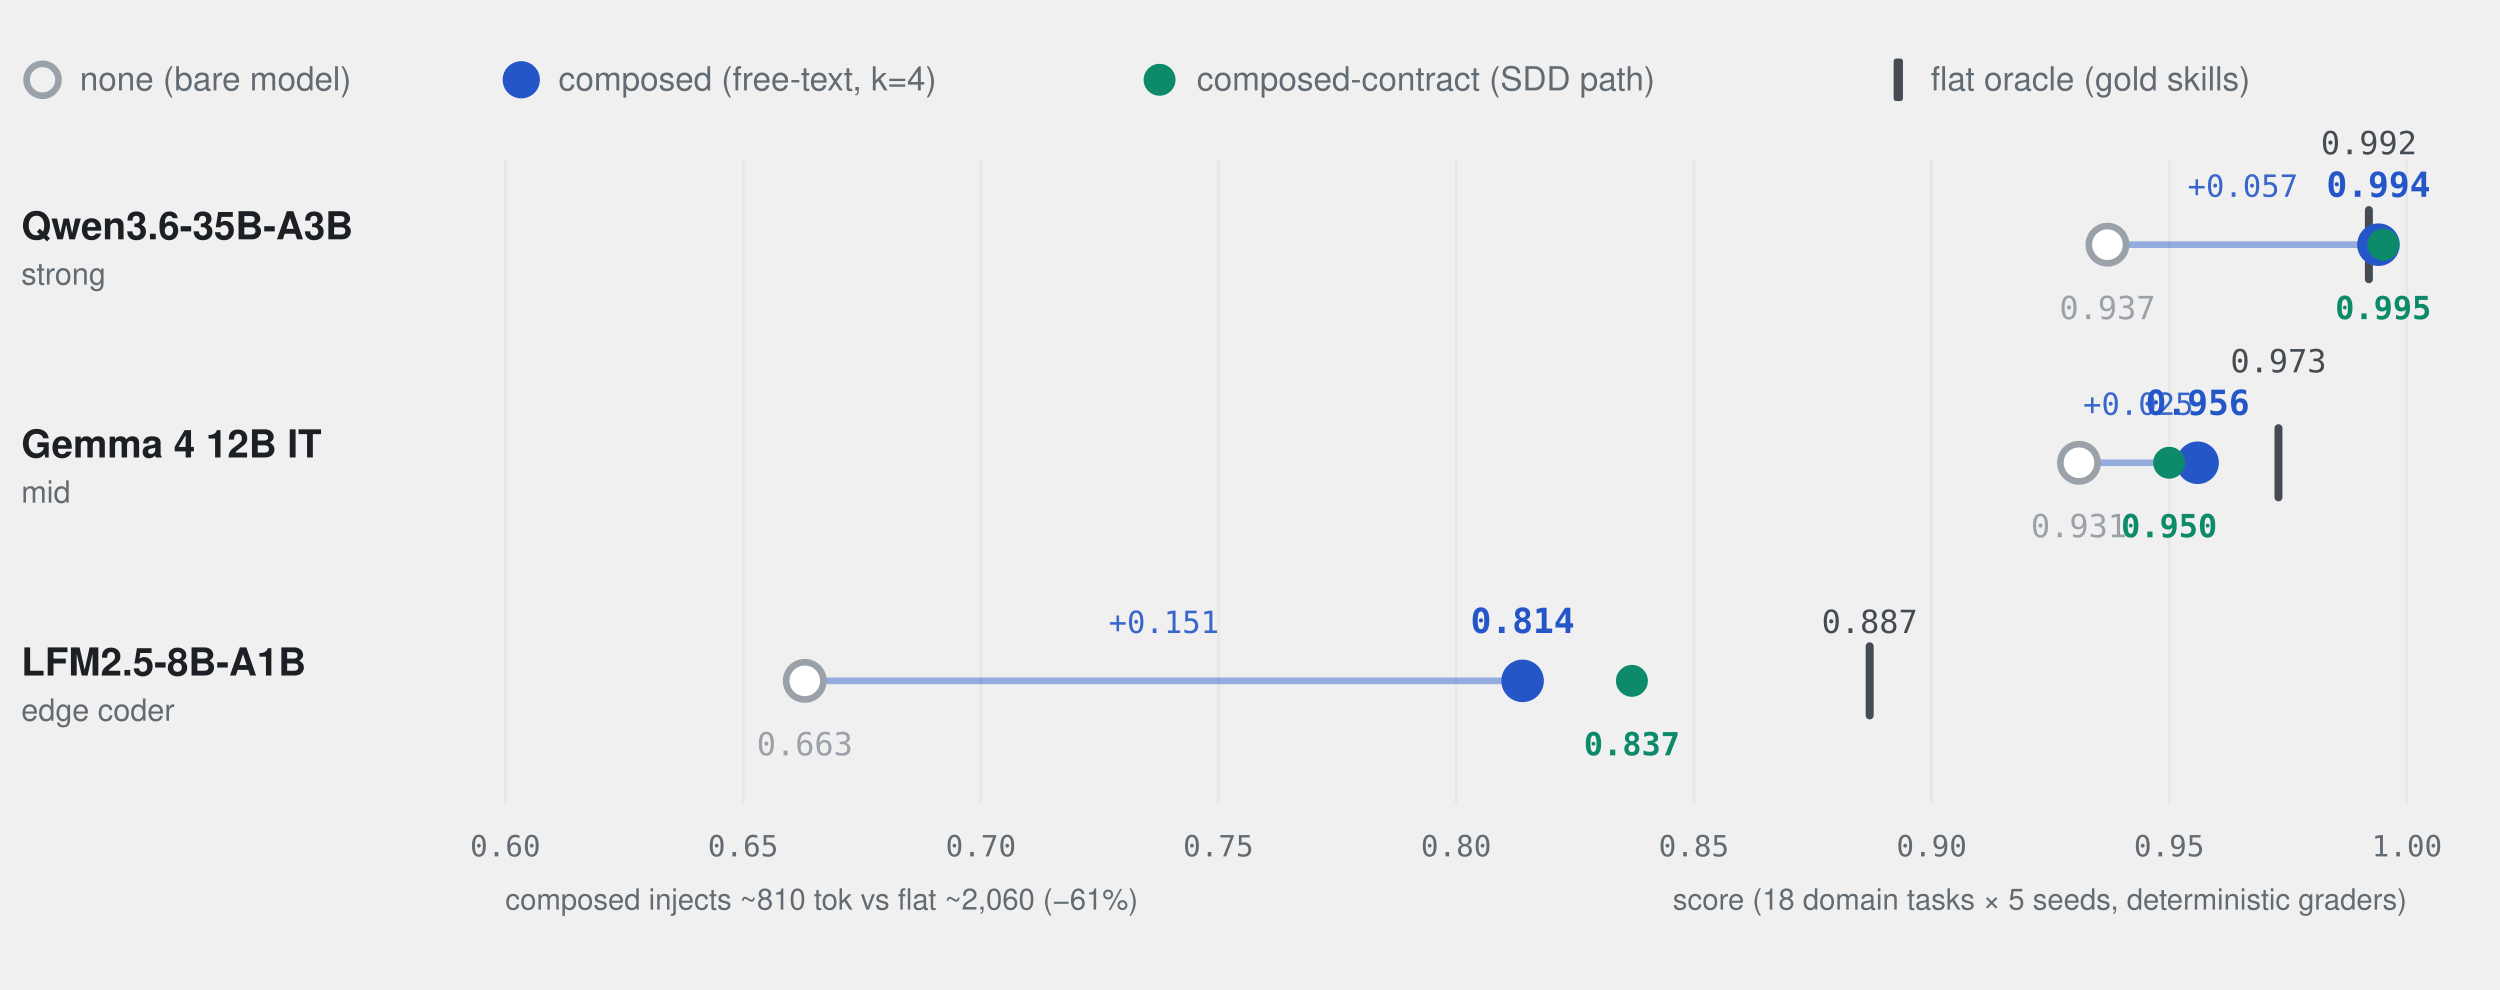
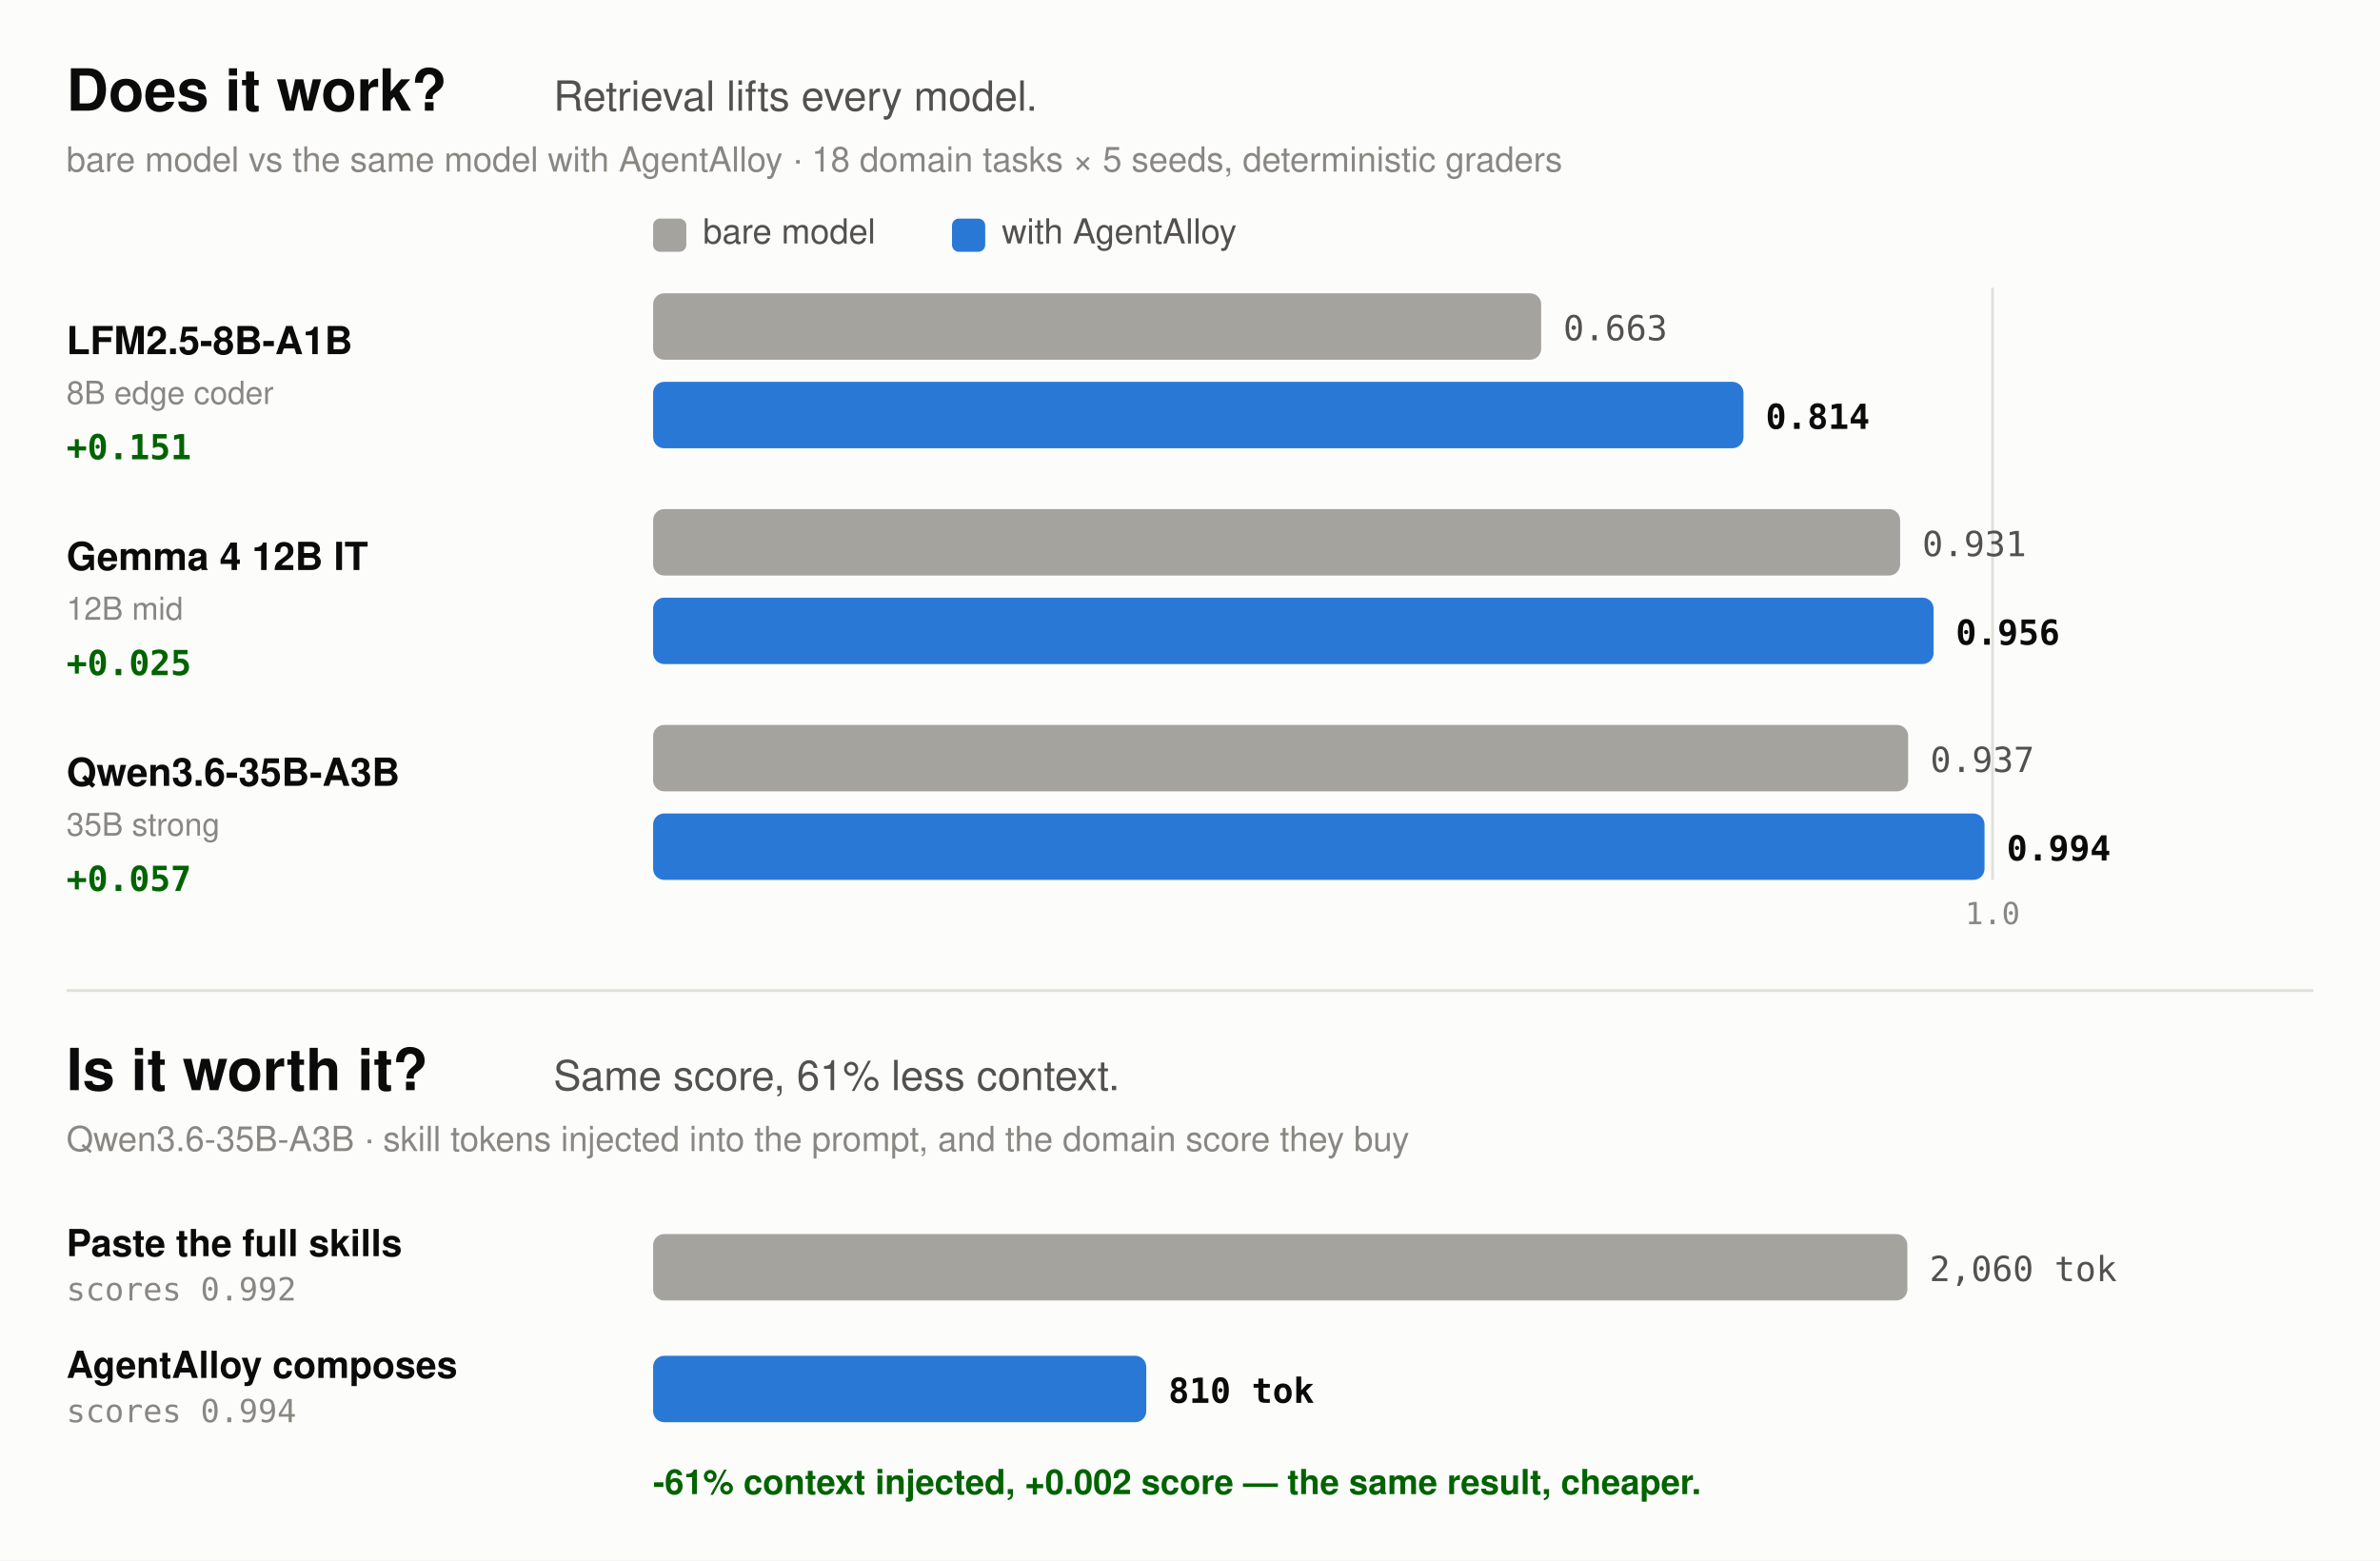
- <svg xmlns="http://www.w3.org/2000/svg" viewBox="0 0 940 372" width="940" height="372" role="img" aria-label="Benchmark scores: composed retrieval vs bare model and flat oracle across three models">
-   <circle cx="16" cy="30" r="6" fill="none" stroke="#9aa1a8" stroke-width="2.5" />
-   <text x="30.0" y="34.0" font-family="-apple-system,'Segoe UI',Helvetica,Arial,sans-serif" font-size="12.5" fill="#626a72" text-anchor="start" font-weight="400" opacity="1.0">none (bare model)</text>
-   <circle cx="196" cy="30" r="7" fill="#2456c8" />
-   <text x="210.0" y="34.0" font-family="-apple-system,'Segoe UI',Helvetica,Arial,sans-serif" font-size="12.5" fill="#626a72" text-anchor="start" font-weight="400" opacity="1.0">composed (free-text, k=4)</text>
-   <circle cx="436" cy="30" r="6" fill="#0d8a6a" />
-   <text x="450.0" y="34.0" font-family="-apple-system,'Segoe UI',Helvetica,Arial,sans-serif" font-size="12.5" fill="#626a72" text-anchor="start" font-weight="400" opacity="1.0">composed-contract (SDD path)</text>
-   <rect x="712" y="22" width="3.5" height="16" rx="1" fill="#454b52" />
-   <text x="726.0" y="34.0" font-family="-apple-system,'Segoe UI',Helvetica,Arial,sans-serif" font-size="12.5" fill="#626a72" text-anchor="start" font-weight="400" opacity="1.0">flat oracle (gold skills)</text>
-   <line x1="190.0" y1="60" x2="190.0" y2="302" stroke="#e6e8e4" stroke-width="1" />
-   <text x="190.0" y="322.0" font-family="ui-monospace,'SF Mono',Menlo,Consolas,monospace" font-size="11" fill="#626a72" text-anchor="middle" font-weight="400" opacity="1.0">0.60</text>
-   <line x1="279.4" y1="60" x2="279.4" y2="302" stroke="#e6e8e4" stroke-width="1" />
-   <text x="279.4" y="322.0" font-family="ui-monospace,'SF Mono',Menlo,Consolas,monospace" font-size="11" fill="#626a72" text-anchor="middle" font-weight="400" opacity="1.0">0.65</text>
-   <line x1="368.8" y1="60" x2="368.8" y2="302" stroke="#e6e8e4" stroke-width="1" />
-   <text x="368.8" y="322.0" font-family="ui-monospace,'SF Mono',Menlo,Consolas,monospace" font-size="11" fill="#626a72" text-anchor="middle" font-weight="400" opacity="1.0">0.70</text>
-   <line x1="458.1" y1="60" x2="458.1" y2="302" stroke="#e6e8e4" stroke-width="1" />
-   <text x="458.1" y="322.0" font-family="ui-monospace,'SF Mono',Menlo,Consolas,monospace" font-size="11" fill="#626a72" text-anchor="middle" font-weight="400" opacity="1.0">0.75</text>
-   <line x1="547.5" y1="60" x2="547.5" y2="302" stroke="#e6e8e4" stroke-width="1" />
-   <text x="547.5" y="322.0" font-family="ui-monospace,'SF Mono',Menlo,Consolas,monospace" font-size="11" fill="#626a72" text-anchor="middle" font-weight="400" opacity="1.0">0.80</text>
-   <line x1="636.9" y1="60" x2="636.9" y2="302" stroke="#e6e8e4" stroke-width="1" />
-   <text x="636.9" y="322.0" font-family="ui-monospace,'SF Mono',Menlo,Consolas,monospace" font-size="11" fill="#626a72" text-anchor="middle" font-weight="400" opacity="1.0">0.85</text>
-   <line x1="726.3" y1="60" x2="726.3" y2="302" stroke="#e6e8e4" stroke-width="1" />
-   <text x="726.3" y="322.0" font-family="ui-monospace,'SF Mono',Menlo,Consolas,monospace" font-size="11" fill="#626a72" text-anchor="middle" font-weight="400" opacity="1.0">0.90</text>
-   <line x1="815.6" y1="60" x2="815.6" y2="302" stroke="#e6e8e4" stroke-width="1" />
-   <text x="815.6" y="322.0" font-family="ui-monospace,'SF Mono',Menlo,Consolas,monospace" font-size="11" fill="#626a72" text-anchor="middle" font-weight="400" opacity="1.0">0.95</text>
-   <line x1="905.0" y1="60" x2="905.0" y2="302" stroke="#e6e8e4" stroke-width="1" />
-   <text x="905.0" y="322.0" font-family="ui-monospace,'SF Mono',Menlo,Consolas,monospace" font-size="11" fill="#626a72" text-anchor="middle" font-weight="400" opacity="1.0">1.00</text>
-   <text x="905.0" y="342.0" font-family="-apple-system,'Segoe UI',Helvetica,Arial,sans-serif" font-size="11" fill="#626a72" text-anchor="end" font-weight="400" opacity="1.0">score (18 domain tasks × 5 seeds, deterministic graders)</text>
-   <text x="190.0" y="342.0" font-family="-apple-system,'Segoe UI',Helvetica,Arial,sans-serif" font-size="11" fill="#626a72" text-anchor="start" font-weight="400" opacity="1.0">composed injects ~810 tok vs flat ~2,060 (−61%)</text>
-   <text x="8.0" y="90.0" font-family="-apple-system,'Segoe UI',Helvetica,Arial,sans-serif" font-size="14.5" fill="#1c2024" text-anchor="start" font-weight="650" opacity="1.0">Qwen3.6-35B-A3B</text>
-   <text x="8.0" y="107.0" font-family="-apple-system,'Segoe UI',Helvetica,Arial,sans-serif" font-size="11.5" fill="#626a72" text-anchor="start" font-weight="400" opacity="1.0">strong</text>
-   <line x1="792.4" y1="92" x2="894.3" y2="92" stroke="#2456c8" stroke-width="2.5" opacity="0.45" />
-   <line x1="890.7" y1="79" x2="890.7" y2="105" stroke="#454b52" stroke-width="3" stroke-linecap="round" />
-   <circle cx="792.4" cy="92" r="7" fill="#ffffff" stroke="#9aa1a8" stroke-width="2.5" />
-   <circle cx="894.3" cy="92" r="8" fill="#2456c8" />
-   <circle cx="896.1" cy="92" r="6" fill="#0d8a6a" />
-   <text x="792.4" y="120.0" font-family="ui-monospace,'SF Mono',Menlo,Consolas,monospace" font-size="12" fill="#9aa1a8" text-anchor="middle" font-weight="400" opacity="1.0">0.937</text>
-   <text x="894.3" y="74.0" font-family="ui-monospace,'SF Mono',Menlo,Consolas,monospace" font-size="13" fill="#2456c8" text-anchor="middle" font-weight="700" opacity="1.0">0.994</text>
-   <text x="896.1" y="120.0" font-family="ui-monospace,'SF Mono',Menlo,Consolas,monospace" font-size="12" fill="#0d8a6a" text-anchor="middle" font-weight="600" opacity="1.0">0.995</text>
-   <text x="890.7" y="58.0" font-family="ui-monospace,'SF Mono',Menlo,Consolas,monospace" font-size="12" fill="#454b52" text-anchor="middle" font-weight="400" opacity="1.0">0.992</text>
-   <text x="843.3" y="74.0" font-family="ui-monospace,'SF Mono',Menlo,Consolas,monospace" font-size="11.5" fill="#2456c8" text-anchor="middle" font-weight="400" opacity="0.9">+0.057</text>
-   <text x="8.0" y="172.0" font-family="-apple-system,'Segoe UI',Helvetica,Arial,sans-serif" font-size="14.5" fill="#1c2024" text-anchor="start" font-weight="650" opacity="1.0">Gemma 4 12B IT</text>
-   <text x="8.0" y="189.0" font-family="-apple-system,'Segoe UI',Helvetica,Arial,sans-serif" font-size="11.5" fill="#626a72" text-anchor="start" font-weight="400" opacity="1.0">mid</text>
-   <line x1="781.7" y1="174" x2="826.3" y2="174" stroke="#2456c8" stroke-width="2.5" opacity="0.45" />
-   <line x1="856.7" y1="161" x2="856.7" y2="187" stroke="#454b52" stroke-width="3" stroke-linecap="round" />
-   <circle cx="781.7" cy="174" r="7" fill="#ffffff" stroke="#9aa1a8" stroke-width="2.5" />
-   <circle cx="826.3" cy="174" r="8" fill="#2456c8" />
-   <circle cx="815.6" cy="174" r="6" fill="#0d8a6a" />
-   <text x="781.7" y="202.0" font-family="ui-monospace,'SF Mono',Menlo,Consolas,monospace" font-size="12" fill="#9aa1a8" text-anchor="middle" font-weight="400" opacity="1.0">0.931</text>
-   <text x="826.3" y="156.0" font-family="ui-monospace,'SF Mono',Menlo,Consolas,monospace" font-size="13" fill="#2456c8" text-anchor="middle" font-weight="700" opacity="1.0">0.956</text>
-   <text x="815.6" y="202.0" font-family="ui-monospace,'SF Mono',Menlo,Consolas,monospace" font-size="12" fill="#0d8a6a" text-anchor="middle" font-weight="600" opacity="1.0">0.950</text>
-   <text x="856.7" y="140.0" font-family="ui-monospace,'SF Mono',Menlo,Consolas,monospace" font-size="12" fill="#454b52" text-anchor="middle" font-weight="400" opacity="1.0">0.973</text>
-   <text x="804.0" y="156.0" font-family="ui-monospace,'SF Mono',Menlo,Consolas,monospace" font-size="11.5" fill="#2456c8" text-anchor="middle" font-weight="400" opacity="0.9">+0.025</text>
-   <text x="8.0" y="254.0" font-family="-apple-system,'Segoe UI',Helvetica,Arial,sans-serif" font-size="14.5" fill="#1c2024" text-anchor="start" font-weight="650" opacity="1.0">LFM2.5-8B-A1B</text>
-   <text x="8.0" y="271.0" font-family="-apple-system,'Segoe UI',Helvetica,Arial,sans-serif" font-size="11.5" fill="#626a72" text-anchor="start" font-weight="400" opacity="1.0">edge coder</text>
-   <line x1="302.6" y1="256" x2="572.5" y2="256" stroke="#2456c8" stroke-width="2.5" opacity="0.45" />
-   <line x1="703.0" y1="243" x2="703.0" y2="269" stroke="#454b52" stroke-width="3" stroke-linecap="round" />
-   <circle cx="302.6" cy="256" r="7" fill="#ffffff" stroke="#9aa1a8" stroke-width="2.5" />
-   <circle cx="572.5" cy="256" r="8" fill="#2456c8" />
-   <circle cx="613.6" cy="256" r="6" fill="#0d8a6a" />
-   <text x="302.6" y="284.0" font-family="ui-monospace,'SF Mono',Menlo,Consolas,monospace" font-size="12" fill="#9aa1a8" text-anchor="middle" font-weight="400" opacity="1.0">0.663</text>
-   <text x="572.5" y="238.0" font-family="ui-monospace,'SF Mono',Menlo,Consolas,monospace" font-size="13" fill="#2456c8" text-anchor="middle" font-weight="700" opacity="1.0">0.814</text>
-   <text x="613.6" y="284.0" font-family="ui-monospace,'SF Mono',Menlo,Consolas,monospace" font-size="12" fill="#0d8a6a" text-anchor="middle" font-weight="600" opacity="1.0">0.837</text>
-   <text x="703.0" y="238.0" font-family="ui-monospace,'SF Mono',Menlo,Consolas,monospace" font-size="12" fill="#454b52" text-anchor="middle" font-weight="400" opacity="1.0">0.887</text>
-   <text x="437.6" y="238.0" font-family="ui-monospace,'SF Mono',Menlo,Consolas,monospace" font-size="11.5" fill="#2456c8" text-anchor="middle" font-weight="400" opacity="0.9">+0.151</text>
+ <svg xmlns="http://www.w3.org/2000/svg" viewBox="0 0 860 564" width="860" height="564" role="img" aria-label="Two panels. Panel one: bare model versus the same model with AgentAlloy across an 8B, 12B, and 35B model; retrieval lifts every one, most on the 8B (0.663 to 0.814). Panel two: on the 35B, AgentAlloy scores 0.994 at 810 injected tokens versus 0.992 at 2,060 tokens for pasting the full skills — the same score at 61% less context.">
+   <rect x="0" y="0" width="860" height="564" fill="#fcfcfb" />
+   <text x="24.0" y="40.0" font-family="system-ui,-apple-system,'Segoe UI',Helvetica,Arial,sans-serif" font-size="21" fill="#0b0b0b" text-anchor="start" font-weight="700" opacity="1.0">Does it work?</text>
+   <text x="200.0" y="40.0" font-family="system-ui,-apple-system,'Segoe UI',Helvetica,Arial,sans-serif" font-size="15" fill="#52514e" text-anchor="start" font-weight="400" opacity="1.0">Retrieval lifts every model.</text>
+   <text x="24.0" y="62.0" font-family="system-ui,-apple-system,'Segoe UI',Helvetica,Arial,sans-serif" font-size="12.5" fill="#898781" text-anchor="start" font-weight="400" opacity="1.0">bare model vs the same model with AgentAlloy · 18 domain tasks × 5 seeds, deterministic graders</text>
+   <rect x="236" y="79" width="12" height="12" rx="2.5" fill="#a5a39d" />
+   <text x="254.0" y="88.0" font-family="system-ui,-apple-system,'Segoe UI',Helvetica,Arial,sans-serif" font-size="12.5" fill="#52514e" text-anchor="start" font-weight="400" opacity="1.0">bare model</text>
+   <rect x="344" y="79" width="12" height="12" rx="2.5" fill="#2a78d6" />
+   <text x="362.0" y="88.0" font-family="system-ui,-apple-system,'Segoe UI',Helvetica,Arial,sans-serif" font-size="12.5" fill="#52514e" text-anchor="start" font-weight="400" opacity="1.0">with AgentAlloy</text>
+   <line x1="720.0" y1="104" x2="720.0" y2="318" stroke="#e1e0d9" stroke-width="1" />
+   <text x="720.0" y="334.0" font-family="ui-monospace,'SF Mono',Menlo,Consolas,monospace" font-size="11" fill="#898781" text-anchor="middle" font-weight="400" opacity="1.0">1.0</text>
+   <text x="24.0" y="128.0" font-family="system-ui,-apple-system,'Segoe UI',Helvetica,Arial,sans-serif" font-size="14" fill="#0b0b0b" text-anchor="start" font-weight="650" opacity="1.0">LFM2.5-8B-A1B</text>
+   <text x="24.0" y="146.0" font-family="system-ui,-apple-system,'Segoe UI',Helvetica,Arial,sans-serif" font-size="11.5" fill="#898781" text-anchor="start" font-weight="400" opacity="1.0">8B edge coder</text>
+   <text x="24.0" y="166.0" font-family="ui-monospace,'SF Mono',Menlo,Consolas,monospace" font-size="12.5" fill="#006300" text-anchor="start" font-weight="650" opacity="1.0">+0.151</text>
+   <rect x="236.0" y="106.0" width="320.9" height="24" rx="4" fill="#a5a39d" />
+   <text x="564.9" y="123.0" font-family="ui-monospace,'SF Mono',Menlo,Consolas,monospace" font-size="12.5" fill="#52514e" text-anchor="start" font-weight="400" opacity="1.0">0.663</text>
+   <rect x="236.0" y="138.0" width="394.0" height="24" rx="4" fill="#2a78d6" />
+   <text x="638.0" y="155.0" font-family="ui-monospace,'SF Mono',Menlo,Consolas,monospace" font-size="12.5" fill="#0b0b0b" text-anchor="start" font-weight="650" opacity="1.0">0.814</text>
+   <text x="24.0" y="206.0" font-family="system-ui,-apple-system,'Segoe UI',Helvetica,Arial,sans-serif" font-size="14" fill="#0b0b0b" text-anchor="start" font-weight="650" opacity="1.0">Gemma 4 12B IT</text>
+   <text x="24.0" y="224.0" font-family="system-ui,-apple-system,'Segoe UI',Helvetica,Arial,sans-serif" font-size="11.5" fill="#898781" text-anchor="start" font-weight="400" opacity="1.0">12B mid</text>
+   <text x="24.0" y="244.0" font-family="ui-monospace,'SF Mono',Menlo,Consolas,monospace" font-size="12.5" fill="#006300" text-anchor="start" font-weight="650" opacity="1.0">+0.025</text>
+   <rect x="236.0" y="184.0" width="450.6" height="24" rx="4" fill="#a5a39d" />
+   <text x="694.6" y="201.0" font-family="ui-monospace,'SF Mono',Menlo,Consolas,monospace" font-size="12.5" fill="#52514e" text-anchor="start" font-weight="400" opacity="1.0">0.931</text>
+   <rect x="236.0" y="216.0" width="462.7" height="24" rx="4" fill="#2a78d6" />
+   <text x="706.7" y="233.0" font-family="ui-monospace,'SF Mono',Menlo,Consolas,monospace" font-size="12.5" fill="#0b0b0b" text-anchor="start" font-weight="650" opacity="1.0">0.956</text>
+   <text x="24.0" y="284.0" font-family="system-ui,-apple-system,'Segoe UI',Helvetica,Arial,sans-serif" font-size="14" fill="#0b0b0b" text-anchor="start" font-weight="650" opacity="1.0">Qwen3.6-35B-A3B</text>
+   <text x="24.0" y="302.0" font-family="system-ui,-apple-system,'Segoe UI',Helvetica,Arial,sans-serif" font-size="11.5" fill="#898781" text-anchor="start" font-weight="400" opacity="1.0">35B strong</text>
+   <text x="24.0" y="322.0" font-family="ui-monospace,'SF Mono',Menlo,Consolas,monospace" font-size="12.5" fill="#006300" text-anchor="start" font-weight="650" opacity="1.0">+0.057</text>
+   <rect x="236.0" y="262.0" width="453.5" height="24" rx="4" fill="#a5a39d" />
+   <text x="697.5" y="279.0" font-family="ui-monospace,'SF Mono',Menlo,Consolas,monospace" font-size="12.5" fill="#52514e" text-anchor="start" font-weight="400" opacity="1.0">0.937</text>
+   <rect x="236.0" y="294.0" width="481.1" height="24" rx="4" fill="#2a78d6" />
+   <text x="725.1" y="311.0" font-family="ui-monospace,'SF Mono',Menlo,Consolas,monospace" font-size="12.5" fill="#0b0b0b" text-anchor="start" font-weight="650" opacity="1.0">0.994</text>
+   <line x1="24" y1="358" x2="836" y2="358" stroke="#e1e0d9" stroke-width="1" />
+   <text x="24.0" y="394.0" font-family="system-ui,-apple-system,'Segoe UI',Helvetica,Arial,sans-serif" font-size="21" fill="#0b0b0b" text-anchor="start" font-weight="700" opacity="1.0">Is it worth it?</text>
+   <text x="200.0" y="394.0" font-family="system-ui,-apple-system,'Segoe UI',Helvetica,Arial,sans-serif" font-size="15" fill="#52514e" text-anchor="start" font-weight="400" opacity="1.0">Same score, 61% less context.</text>
+   <text x="24.0" y="416.0" font-family="system-ui,-apple-system,'Segoe UI',Helvetica,Arial,sans-serif" font-size="12.5" fill="#898781" text-anchor="start" font-weight="400" opacity="1.0">Qwen3.6-35B-A3B · skill tokens injected into the prompt, and the domain score they buy</text>
+   <text x="24.0" y="454.0" font-family="system-ui,-apple-system,'Segoe UI',Helvetica,Arial,sans-serif" font-size="13.5" fill="#0b0b0b" text-anchor="start" font-weight="550" opacity="1.0">Paste the full skills</text>
+   <text x="24.0" y="470.0" font-family="ui-monospace,'SF Mono',Menlo,Consolas,monospace" font-size="11.5" fill="#898781" text-anchor="start" font-weight="400" opacity="1.0">scores 0.992</text>
+   <rect x="236.0" y="446.0" width="453.2" height="24" rx="4" fill="#a5a39d" />
+   <text x="697.2" y="463.0" font-family="ui-monospace,'SF Mono',Menlo,Consolas,monospace" font-size="12.5" fill="#52514e" text-anchor="start" font-weight="400" opacity="1.0">2,060 tok</text>
+   <text x="24.0" y="498.0" font-family="system-ui,-apple-system,'Segoe UI',Helvetica,Arial,sans-serif" font-size="13.5" fill="#0b0b0b" text-anchor="start" font-weight="650" opacity="1.0">AgentAlloy composes</text>
+   <text x="24.0" y="514.0" font-family="ui-monospace,'SF Mono',Menlo,Consolas,monospace" font-size="11.5" fill="#898781" text-anchor="start" font-weight="400" opacity="1.0">scores 0.994</text>
+   <rect x="236.0" y="490.0" width="178.2" height="24" rx="4" fill="#2a78d6" />
+   <text x="422.2" y="507.0" font-family="ui-monospace,'SF Mono',Menlo,Consolas,monospace" font-size="12.5" fill="#0b0b0b" text-anchor="start" font-weight="650" opacity="1.0">810 tok</text>
+   <text x="236.0" y="540.0" font-family="system-ui,-apple-system,'Segoe UI',Helvetica,Arial,sans-serif" font-size="12.5" fill="#006300" text-anchor="start" font-weight="650" opacity="1.0">-61% context injected, +0.002 score — the same result, cheaper.</text>
</svg>
